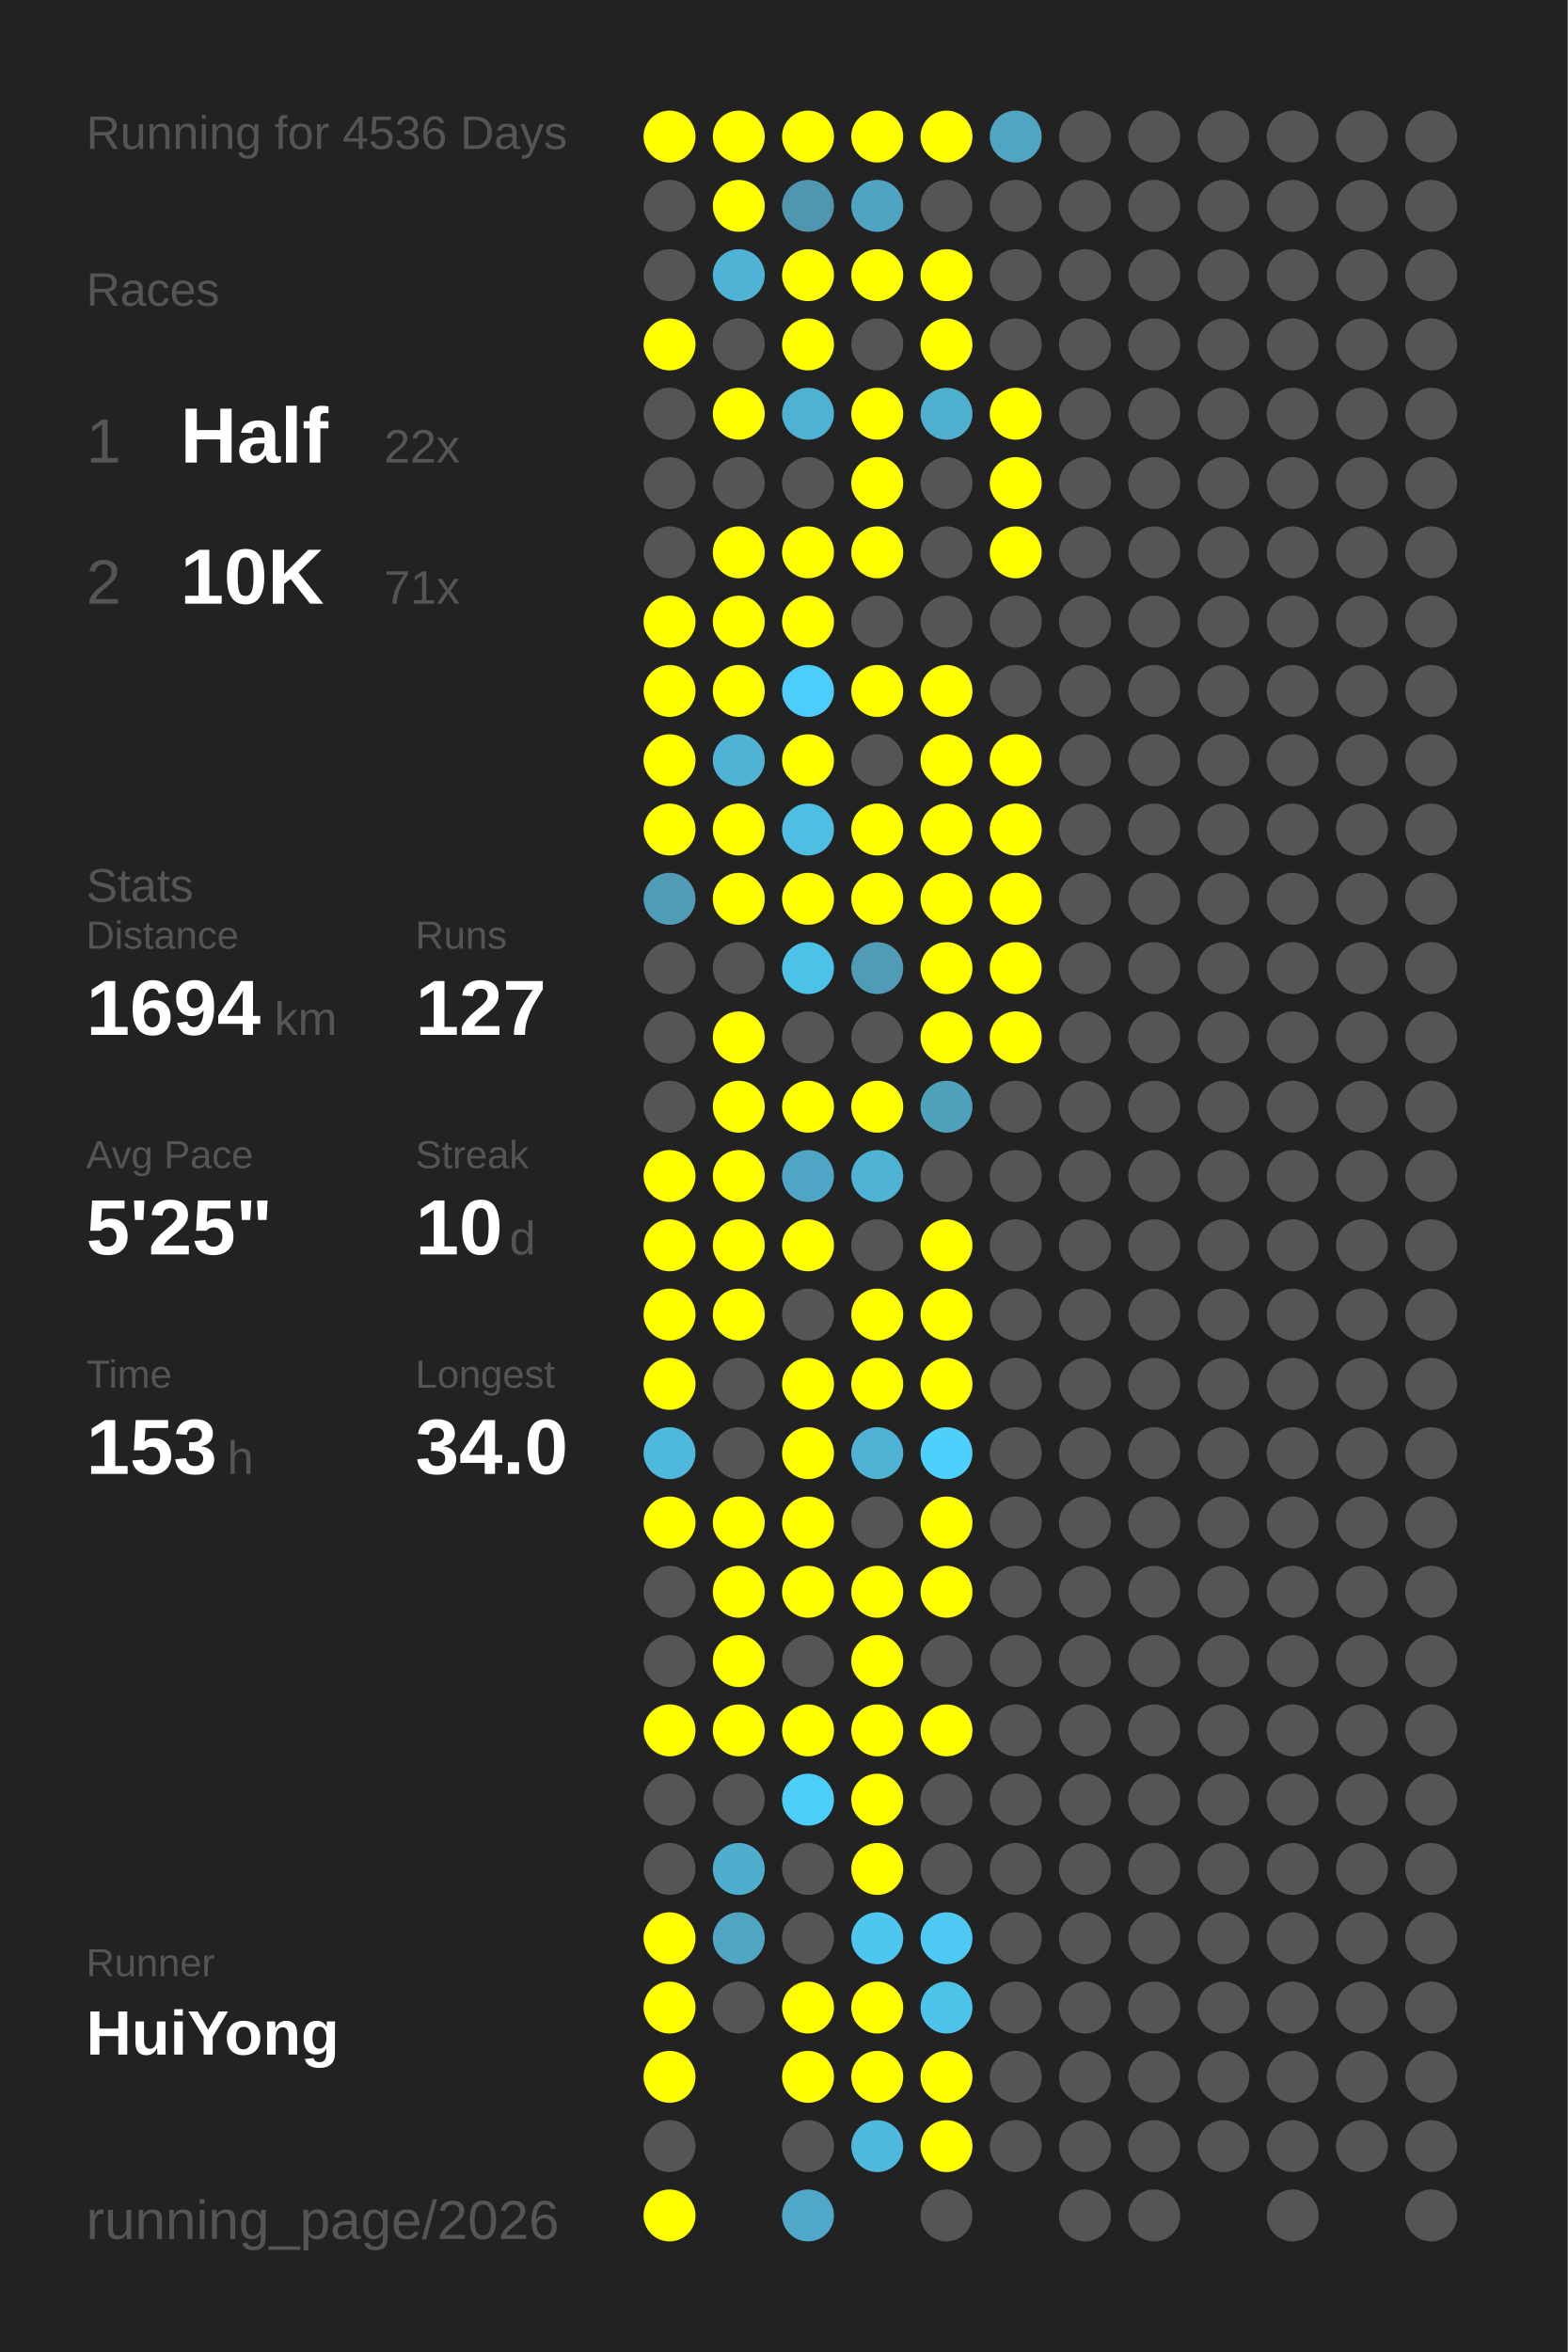
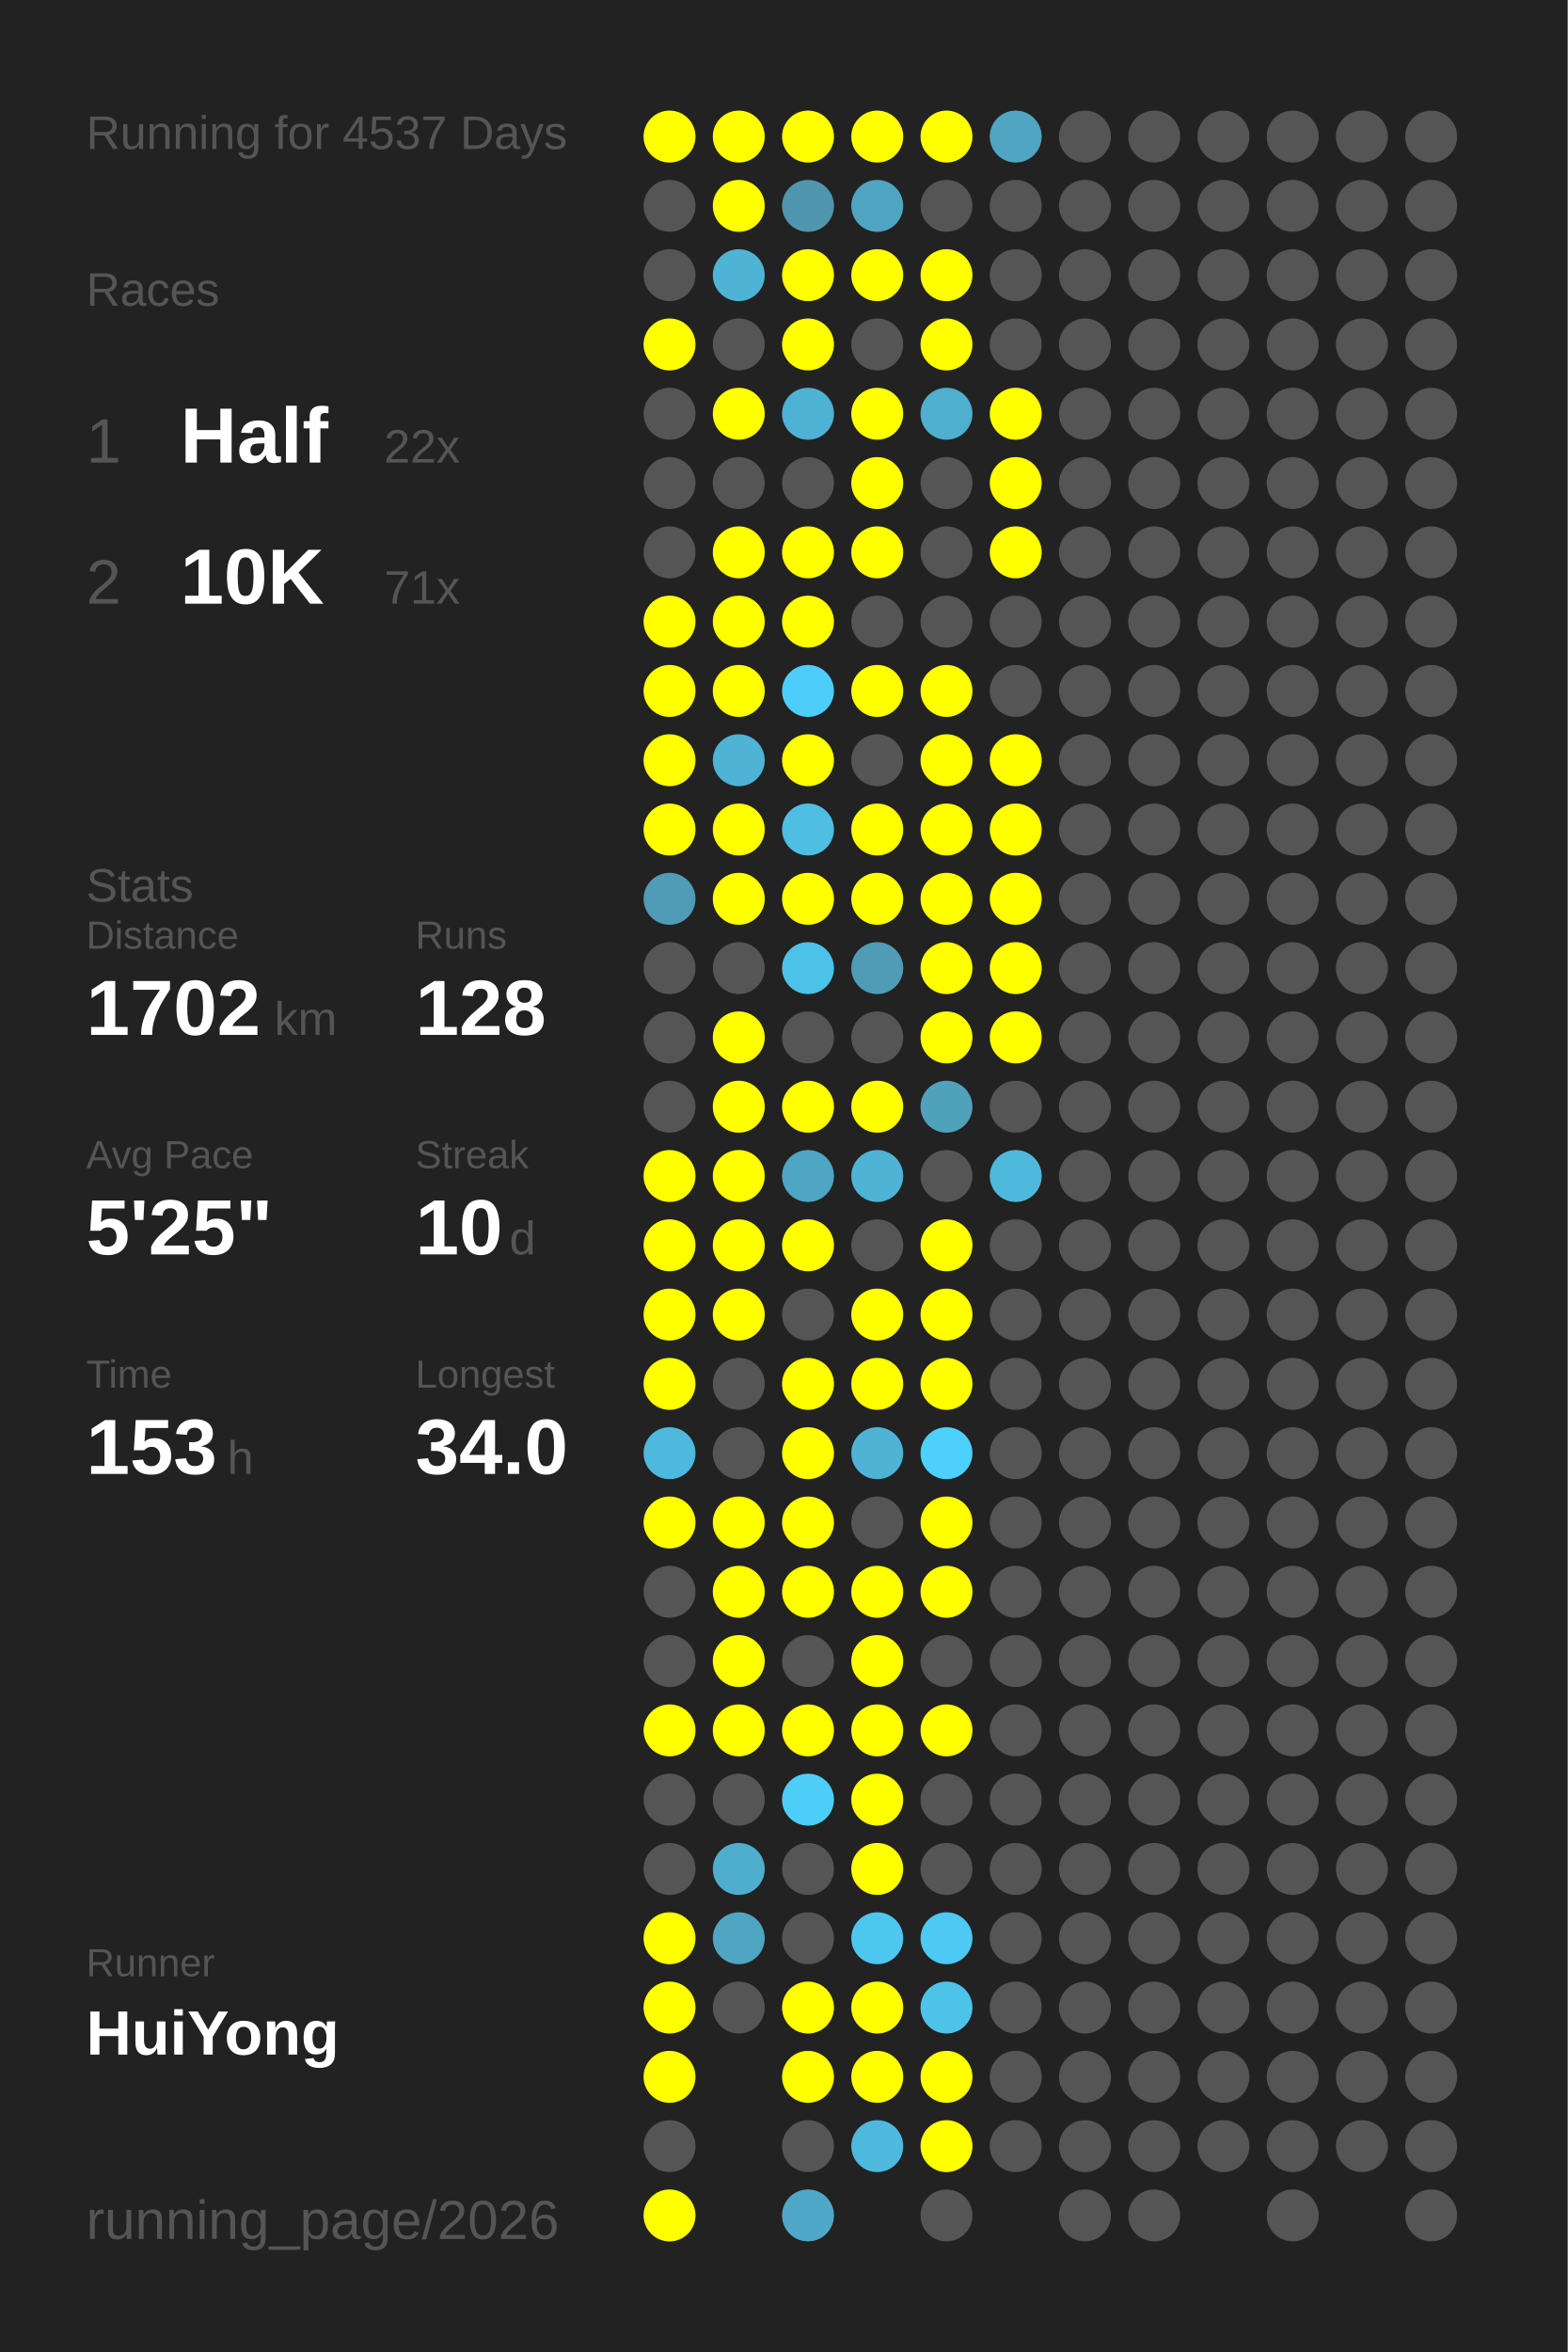
<svg xmlns="http://www.w3.org/2000/svg" baseProfile="full" height="300mm" version="1.1" viewBox="0,0,200,300" width="200mm">
  <defs />
  <rect fill="#222222" height="300" width="200" x="0" y="0" />
-   <text fill="#555555" style="font-size:6px; font-family:Arial;" x="11" y="19">Running for 4536 Days</text>
+   <text fill="#555555" style="font-size:6px; font-family:Arial;" x="11" y="19">Running for 4537 Days</text>
  <text fill="#555555" style="font-size:6px; font-family:Arial;" x="11" y="39">Races</text>
  <text fill="#555555" style="font-size:8px; font-family:Arial;" x="11" y="59">1</text>
  <text fill="#FFFFFF" style="font-size:10px; font-family:Arial; font-weight:bold;" x="23" y="59">Half</text>
  <text fill="#555555" style="font-size:6px; font-family:Arial;" x="49" y="59">22x</text>
  <text fill="#555555" style="font-size:8px; font-family:Arial;" x="11" y="77">2</text>
  <text fill="#FFFFFF" style="font-size:10px; font-family:Arial; font-weight:bold;" x="23" y="77">10K</text>
  <text fill="#555555" style="font-size:6px; font-family:Arial;" x="49" y="77">71x</text>
  <text fill="#555555" style="font-size:6px; font-family:Arial;" x="11" y="115">Stats</text>
  <text fill="#555555" style="font-size:5px; font-family:Arial;" x="11" y="121">Distance</text>
-   <text fill="#FFFFFF" style="font-size:10px; font-family:Arial; font-weight:bold;" x="11" y="132">1694</text>
+   <text fill="#FFFFFF" style="font-size:10px; font-family:Arial; font-weight:bold;" x="11" y="132">1702</text>
  <text fill="#555555" style="font-size:6px; font-family:Arial;" x="35" y="132">km</text>
  <text fill="#555555" style="font-size:5px; font-family:Arial;" x="53" y="121">Runs</text>
-   <text fill="#FFFFFF" style="font-size:10px; font-family:Arial; font-weight:bold;" x="53" y="132">127</text>
+   <text fill="#FFFFFF" style="font-size:10px; font-family:Arial; font-weight:bold;" x="53" y="132">128</text>
  <text fill="#555555" style="font-size:5px; font-family:Arial;" x="11" y="149">Avg Pace</text>
  <text fill="#FFFFFF" style="font-size:10px; font-family:Arial; font-weight:bold;" x="11" y="160">5'25"</text>
  <text fill="#555555" style="font-size:5px; font-family:Arial;" x="53" y="149">Streak</text>
  <text fill="#FFFFFF" style="font-size:10px; font-family:Arial; font-weight:bold;" x="53" y="160">10</text>
  <text fill="#555555" style="font-size:6px; font-family:Arial;" x="65" y="160">d</text>
  <text fill="#555555" style="font-size:5px; font-family:Arial;" x="11" y="177">Time</text>
  <text fill="#FFFFFF" style="font-size:10px; font-family:Arial; font-weight:bold;" x="11" y="188">153</text>
  <text fill="#555555" style="font-size:6px; font-family:Arial;" x="29" y="188">h</text>
  <text fill="#555555" style="font-size:5px; font-family:Arial;" x="53" y="177">Longest</text>
  <text fill="#FFFFFF" style="font-size:10px; font-family:Arial; font-weight:bold;" x="53" y="188">34.0</text>
  <text fill="#555555" style="font-size:5px; font-family:Arial;" x="11" y="252.065">Runner</text>
  <text fill="#FFFFFF" style="font-size:8px; font-family:Arial; font-weight:bold;" x="11" y="262.065">HuiYong</text>
  <text fill="#555555" style="font-size:7px; font-family:Arial;" x="11" y="285.581">running_page/2026</text>
  <circle cx="85.417" cy="17.419" fill="#FFFF00" r="3.312" />
  <circle cx="85.417" cy="26.258" fill="#555555" r="3.312" />
  <circle cx="85.417" cy="35.097" fill="#555555" r="3.312" />
  <circle cx="85.417" cy="43.935" fill="#FFFF00" r="3.312" />
  <circle cx="85.417" cy="52.774" fill="#555555" r="3.312" />
  <circle cx="85.417" cy="61.613" fill="#555555" r="3.312" />
  <circle cx="85.417" cy="70.452" fill="#555555" r="3.312" />
  <circle cx="85.417" cy="79.29" fill="#FFFF00" r="3.312" />
  <circle cx="85.417" cy="88.129" fill="#FFFF00" r="3.312" />
  <circle cx="85.417" cy="96.968" fill="#FFFF00" r="3.312" />
  <circle cx="85.417" cy="105.806" fill="#FFFF00" r="3.312" />
  <circle cx="85.417" cy="114.645" fill="#509bb5" r="3.312" />
  <circle cx="85.417" cy="123.484" fill="#555555" r="3.312" />
  <circle cx="85.417" cy="132.323" fill="#555555" r="3.312" />
  <circle cx="85.417" cy="141.161" fill="#555555" r="3.312" />
  <circle cx="85.417" cy="150" fill="#FFFF00" r="3.312" />
  <circle cx="85.417" cy="158.839" fill="#FFFF00" r="3.312" />
  <circle cx="85.417" cy="167.677" fill="#FFFF00" r="3.312" />
  <circle cx="85.417" cy="176.516" fill="#FFFF00" r="3.312" />
  <circle cx="85.417" cy="185.355" fill="#4eb9dd" r="3.312" />
  <circle cx="85.417" cy="194.194" fill="#FFFF00" r="3.312" />
  <circle cx="85.417" cy="203.032" fill="#555555" r="3.312" />
  <circle cx="85.417" cy="211.871" fill="#555555" r="3.312" />
  <circle cx="85.417" cy="220.71" fill="#FFFF00" r="3.312" />
  <circle cx="85.417" cy="229.548" fill="#555555" r="3.312" />
  <circle cx="85.417" cy="238.387" fill="#555555" r="3.312" />
  <circle cx="85.417" cy="247.226" fill="#FFFF00" r="3.312" />
  <circle cx="85.417" cy="256.065" fill="#FFFF00" r="3.312" />
  <circle cx="85.417" cy="264.903" fill="#FFFF00" r="3.312" />
  <circle cx="85.417" cy="273.742" fill="#555555" r="3.312" />
  <circle cx="85.417" cy="282.581" fill="#FFFF00" r="3.312" />
  <circle cx="94.25" cy="17.419" fill="#FFFF00" r="3.312" />
  <circle cx="94.25" cy="26.258" fill="#FFFF00" r="3.312" />
  <circle cx="94.25" cy="35.097" fill="#4eb3d4" r="3.312" />
  <circle cx="94.25" cy="43.935" fill="#555555" r="3.312" />
  <circle cx="94.25" cy="52.774" fill="#FFFF00" r="3.312" />
  <circle cx="94.25" cy="61.613" fill="#555555" r="3.312" />
  <circle cx="94.25" cy="70.452" fill="#FFFF00" r="3.312" />
  <circle cx="94.25" cy="79.29" fill="#FFFF00" r="3.312" />
  <circle cx="94.25" cy="88.129" fill="#FFFF00" r="3.312" />
  <circle cx="94.25" cy="96.968" fill="#4eb3d4" r="3.312" />
  <circle cx="94.25" cy="105.806" fill="#FFFF00" r="3.312" />
  <circle cx="94.25" cy="114.645" fill="#FFFF00" r="3.312" />
  <circle cx="94.25" cy="123.484" fill="#555555" r="3.312" />
  <circle cx="94.25" cy="132.323" fill="#FFFF00" r="3.312" />
  <circle cx="94.25" cy="141.161" fill="#FFFF00" r="3.312" />
  <circle cx="94.25" cy="150" fill="#FFFF00" r="3.312" />
  <circle cx="94.25" cy="158.839" fill="#FFFF00" r="3.312" />
  <circle cx="94.25" cy="167.677" fill="#FFFF00" r="3.312" />
  <circle cx="94.25" cy="176.516" fill="#555555" r="3.312" />
  <circle cx="94.25" cy="185.355" fill="#555555" r="3.312" />
  <circle cx="94.25" cy="194.194" fill="#FFFF00" r="3.312" />
  <circle cx="94.25" cy="203.032" fill="#FFFF00" r="3.312" />
  <circle cx="94.25" cy="211.871" fill="#FFFF00" r="3.312" />
  <circle cx="94.25" cy="220.71" fill="#FFFF00" r="3.312" />
  <circle cx="94.25" cy="229.548" fill="#555555" r="3.312" />
  <circle cx="94.25" cy="238.387" fill="#4faece" r="3.312" />
  <circle cx="94.25" cy="247.226" fill="#4fa5c2" r="3.312" />
  <circle cx="94.25" cy="256.065" fill="#555555" r="3.312" />
  <circle cx="103.083" cy="17.419" fill="#FFFF00" r="3.312" />
  <circle cx="103.083" cy="26.258" fill="#5096ae" r="3.312" />
  <circle cx="103.083" cy="35.097" fill="#FFFF00" r="3.312" />
  <circle cx="103.083" cy="43.935" fill="#FFFF00" r="3.312" />
  <circle cx="103.083" cy="52.774" fill="#4eb2d4" r="3.312" />
  <circle cx="103.083" cy="61.613" fill="#555555" r="3.312" />
  <circle cx="103.083" cy="70.452" fill="#FFFF00" r="3.312" />
  <circle cx="103.083" cy="79.29" fill="#FFFF00" r="3.312" />
  <circle cx="103.083" cy="88.129" fill="#4dcefa" r="3.312" />
  <circle cx="103.083" cy="96.968" fill="#FFFF00" r="3.312" />
  <circle cx="103.083" cy="105.806" fill="#4ebee3" r="3.312" />
  <circle cx="103.083" cy="114.645" fill="#FFFF00" r="3.312" />
  <circle cx="103.083" cy="123.484" fill="#4dc2e9" r="3.312" />
  <circle cx="103.083" cy="132.323" fill="#555555" r="3.312" />
  <circle cx="103.083" cy="141.161" fill="#FFFF00" r="3.312" />
  <circle cx="103.083" cy="150" fill="#4fa6c4" r="3.312" />
  <circle cx="103.083" cy="158.839" fill="#FFFF00" r="3.312" />
  <circle cx="103.083" cy="167.677" fill="#555555" r="3.312" />
  <circle cx="103.083" cy="176.516" fill="#FFFF00" r="3.312" />
  <circle cx="103.083" cy="185.355" fill="#FFFF00" r="3.312" />
  <circle cx="103.083" cy="194.194" fill="#FFFF00" r="3.312" />
  <circle cx="103.083" cy="203.032" fill="#FFFF00" r="3.312" />
  <circle cx="103.083" cy="211.871" fill="#555555" r="3.312" />
  <circle cx="103.083" cy="220.71" fill="#FFFF00" r="3.312" />
  <circle cx="103.083" cy="229.548" fill="#4dcef9" r="3.312" />
  <circle cx="103.083" cy="238.387" fill="#555555" r="3.312" />
  <circle cx="103.083" cy="247.226" fill="#555555" r="3.312" />
  <circle cx="103.083" cy="256.065" fill="#FFFF00" r="3.312" />
  <circle cx="103.083" cy="264.903" fill="#FFFF00" r="3.312" />
  <circle cx="103.083" cy="273.742" fill="#555555" r="3.312" />
  <circle cx="103.083" cy="282.581" fill="#4fa8c7" r="3.312" />
  <circle cx="111.917" cy="17.419" fill="#FFFF00" r="3.312" />
  <circle cx="111.917" cy="26.258" fill="#4fa5c1" r="3.312" />
  <circle cx="111.917" cy="35.097" fill="#FFFF00" r="3.312" />
  <circle cx="111.917" cy="43.935" fill="#555555" r="3.312" />
  <circle cx="111.917" cy="52.774" fill="#FFFF00" r="3.312" />
  <circle cx="111.917" cy="61.613" fill="#FFFF00" r="3.312" />
  <circle cx="111.917" cy="70.452" fill="#FFFF00" r="3.312" />
  <circle cx="111.917" cy="79.29" fill="#555555" r="3.312" />
  <circle cx="111.917" cy="88.129" fill="#FFFF00" r="3.312" />
  <circle cx="111.917" cy="96.968" fill="#555555" r="3.312" />
  <circle cx="111.917" cy="105.806" fill="#FFFF00" r="3.312" />
  <circle cx="111.917" cy="114.645" fill="#FFFF00" r="3.312" />
  <circle cx="111.917" cy="123.484" fill="#509cb6" r="3.312" />
  <circle cx="111.917" cy="132.323" fill="#555555" r="3.312" />
  <circle cx="111.917" cy="141.161" fill="#FFFF00" r="3.312" />
  <circle cx="111.917" cy="150" fill="#4eb3d4" r="3.312" />
  <circle cx="111.917" cy="158.839" fill="#555555" r="3.312" />
  <circle cx="111.917" cy="167.677" fill="#FFFF00" r="3.312" />
  <circle cx="111.917" cy="176.516" fill="#FFFF00" r="3.312" />
  <circle cx="111.917" cy="185.355" fill="#4eb3d5" r="3.312" />
  <circle cx="111.917" cy="194.194" fill="#555555" r="3.312" />
  <circle cx="111.917" cy="203.032" fill="#FFFF00" r="3.312" />
  <circle cx="111.917" cy="211.871" fill="#FFFF00" r="3.312" />
  <circle cx="111.917" cy="220.71" fill="#FFFF00" r="3.312" />
  <circle cx="111.917" cy="229.548" fill="#FFFF00" r="3.312" />
  <circle cx="111.917" cy="238.387" fill="#FFFF00" r="3.312" />
  <circle cx="111.917" cy="247.226" fill="#4dc7f0" r="3.312" />
  <circle cx="111.917" cy="256.065" fill="#FFFF00" r="3.312" />
  <circle cx="111.917" cy="264.903" fill="#FFFF00" r="3.312" />
  <circle cx="111.917" cy="273.742" fill="#4eb9dd" r="3.312" />
  <circle cx="120.75" cy="17.419" fill="#FFFF00" r="3.312" />
  <circle cx="120.75" cy="26.258" fill="#555555" r="3.312" />
  <circle cx="120.75" cy="35.097" fill="#FFFF00" r="3.312" />
  <circle cx="120.75" cy="43.935" fill="#FFFF00" r="3.312" />
  <circle cx="120.75" cy="52.774" fill="#4fafcf" r="3.312" />
  <circle cx="120.75" cy="61.613" fill="#555555" r="3.312" />
  <circle cx="120.75" cy="70.452" fill="#555555" r="3.312" />
  <circle cx="120.75" cy="79.29" fill="#555555" r="3.312" />
  <circle cx="120.75" cy="88.129" fill="#FFFF00" r="3.312" />
  <circle cx="120.75" cy="96.968" fill="#FFFF00" r="3.312" />
  <circle cx="120.75" cy="105.806" fill="#FFFF00" r="3.312" />
  <circle cx="120.75" cy="114.645" fill="#FFFF00" r="3.312" />
  <circle cx="120.75" cy="123.484" fill="#FFFF00" r="3.312" />
  <circle cx="120.75" cy="132.323" fill="#FFFF00" r="3.312" />
  <circle cx="120.75" cy="141.161" fill="#50a1bc" r="3.312" />
  <circle cx="120.75" cy="150" fill="#555555" r="3.312" />
  <circle cx="120.75" cy="158.839" fill="#FFFF00" r="3.312" />
  <circle cx="120.75" cy="167.677" fill="#FFFF00" r="3.312" />
  <circle cx="120.75" cy="176.516" fill="#FFFF00" r="3.312" />
  <circle cx="120.75" cy="185.355" fill="#4dd0fc" r="3.312" />
  <circle cx="120.75" cy="194.194" fill="#FFFF00" r="3.312" />
  <circle cx="120.75" cy="203.032" fill="#FFFF00" r="3.312" />
  <circle cx="120.75" cy="211.871" fill="#555555" r="3.312" />
  <circle cx="120.75" cy="220.71" fill="#FFFF00" r="3.312" />
  <circle cx="120.75" cy="229.548" fill="#555555" r="3.312" />
  <circle cx="120.75" cy="238.387" fill="#555555" r="3.312" />
  <circle cx="120.75" cy="247.226" fill="#4dc9f3" r="3.312" />
  <circle cx="120.75" cy="256.065" fill="#4dc3ea" r="3.312" />
  <circle cx="120.75" cy="264.903" fill="#FFFF00" r="3.312" />
  <circle cx="120.75" cy="273.742" fill="#FFFF00" r="3.312" />
  <circle cx="120.75" cy="282.581" fill="#555555" r="3.312" />
  <circle cx="129.583" cy="17.419" fill="#4fa5c2" r="3.312" />
  <circle cx="129.583" cy="26.258" fill="#555555" r="3.312" />
  <circle cx="129.583" cy="35.097" fill="#555555" r="3.312" />
  <circle cx="129.583" cy="43.935" fill="#555555" r="3.312" />
  <circle cx="129.583" cy="52.774" fill="#FFFF00" r="3.312" />
  <circle cx="129.583" cy="61.613" fill="#FFFF00" r="3.312" />
  <circle cx="129.583" cy="70.452" fill="#FFFF00" r="3.312" />
  <circle cx="129.583" cy="79.29" fill="#555555" r="3.312" />
  <circle cx="129.583" cy="88.129" fill="#555555" r="3.312" />
  <circle cx="129.583" cy="96.968" fill="#FFFF00" r="3.312" />
  <circle cx="129.583" cy="105.806" fill="#FFFF00" r="3.312" />
  <circle cx="129.583" cy="114.645" fill="#FFFF00" r="3.312" />
  <circle cx="129.583" cy="123.484" fill="#FFFF00" r="3.312" />
  <circle cx="129.583" cy="132.323" fill="#FFFF00" r="3.312" />
  <circle cx="129.583" cy="141.161" fill="#555555" r="3.312" />
-   <circle cx="129.583" cy="150" fill="#555555" r="3.312" />
+   <circle cx="129.583" cy="150" fill="#4eb9dd" r="3.312" />
  <circle cx="129.583" cy="158.839" fill="#555555" r="3.312" />
  <circle cx="129.583" cy="167.677" fill="#555555" r="3.312" />
  <circle cx="129.583" cy="176.516" fill="#555555" r="3.312" />
  <circle cx="129.583" cy="185.355" fill="#555555" r="3.312" />
  <circle cx="129.583" cy="194.194" fill="#555555" r="3.312" />
  <circle cx="129.583" cy="203.032" fill="#555555" r="3.312" />
  <circle cx="129.583" cy="211.871" fill="#555555" r="3.312" />
  <circle cx="129.583" cy="220.71" fill="#555555" r="3.312" />
  <circle cx="129.583" cy="229.548" fill="#555555" r="3.312" />
  <circle cx="129.583" cy="238.387" fill="#555555" r="3.312" />
  <circle cx="129.583" cy="247.226" fill="#555555" r="3.312" />
  <circle cx="129.583" cy="256.065" fill="#555555" r="3.312" />
  <circle cx="129.583" cy="264.903" fill="#555555" r="3.312" />
  <circle cx="129.583" cy="273.742" fill="#555555" r="3.312" />
  <circle cx="138.417" cy="17.419" fill="#555555" r="3.312" />
  <circle cx="138.417" cy="26.258" fill="#555555" r="3.312" />
  <circle cx="138.417" cy="35.097" fill="#555555" r="3.312" />
  <circle cx="138.417" cy="43.935" fill="#555555" r="3.312" />
  <circle cx="138.417" cy="52.774" fill="#555555" r="3.312" />
  <circle cx="138.417" cy="61.613" fill="#555555" r="3.312" />
  <circle cx="138.417" cy="70.452" fill="#555555" r="3.312" />
  <circle cx="138.417" cy="79.29" fill="#555555" r="3.312" />
  <circle cx="138.417" cy="88.129" fill="#555555" r="3.312" />
  <circle cx="138.417" cy="96.968" fill="#555555" r="3.312" />
  <circle cx="138.417" cy="105.806" fill="#555555" r="3.312" />
  <circle cx="138.417" cy="114.645" fill="#555555" r="3.312" />
  <circle cx="138.417" cy="123.484" fill="#555555" r="3.312" />
  <circle cx="138.417" cy="132.323" fill="#555555" r="3.312" />
  <circle cx="138.417" cy="141.161" fill="#555555" r="3.312" />
  <circle cx="138.417" cy="150" fill="#555555" r="3.312" />
  <circle cx="138.417" cy="158.839" fill="#555555" r="3.312" />
  <circle cx="138.417" cy="167.677" fill="#555555" r="3.312" />
  <circle cx="138.417" cy="176.516" fill="#555555" r="3.312" />
  <circle cx="138.417" cy="185.355" fill="#555555" r="3.312" />
  <circle cx="138.417" cy="194.194" fill="#555555" r="3.312" />
  <circle cx="138.417" cy="203.032" fill="#555555" r="3.312" />
  <circle cx="138.417" cy="211.871" fill="#555555" r="3.312" />
  <circle cx="138.417" cy="220.71" fill="#555555" r="3.312" />
  <circle cx="138.417" cy="229.548" fill="#555555" r="3.312" />
  <circle cx="138.417" cy="238.387" fill="#555555" r="3.312" />
  <circle cx="138.417" cy="247.226" fill="#555555" r="3.312" />
  <circle cx="138.417" cy="256.065" fill="#555555" r="3.312" />
  <circle cx="138.417" cy="264.903" fill="#555555" r="3.312" />
  <circle cx="138.417" cy="273.742" fill="#555555" r="3.312" />
  <circle cx="138.417" cy="282.581" fill="#555555" r="3.312" />
  <circle cx="147.25" cy="17.419" fill="#555555" r="3.312" />
  <circle cx="147.25" cy="26.258" fill="#555555" r="3.312" />
  <circle cx="147.25" cy="35.097" fill="#555555" r="3.312" />
  <circle cx="147.25" cy="43.935" fill="#555555" r="3.312" />
  <circle cx="147.25" cy="52.774" fill="#555555" r="3.312" />
  <circle cx="147.25" cy="61.613" fill="#555555" r="3.312" />
  <circle cx="147.25" cy="70.452" fill="#555555" r="3.312" />
  <circle cx="147.25" cy="79.29" fill="#555555" r="3.312" />
  <circle cx="147.25" cy="88.129" fill="#555555" r="3.312" />
  <circle cx="147.25" cy="96.968" fill="#555555" r="3.312" />
  <circle cx="147.25" cy="105.806" fill="#555555" r="3.312" />
  <circle cx="147.25" cy="114.645" fill="#555555" r="3.312" />
  <circle cx="147.25" cy="123.484" fill="#555555" r="3.312" />
  <circle cx="147.25" cy="132.323" fill="#555555" r="3.312" />
  <circle cx="147.25" cy="141.161" fill="#555555" r="3.312" />
  <circle cx="147.25" cy="150" fill="#555555" r="3.312" />
  <circle cx="147.25" cy="158.839" fill="#555555" r="3.312" />
  <circle cx="147.25" cy="167.677" fill="#555555" r="3.312" />
  <circle cx="147.25" cy="176.516" fill="#555555" r="3.312" />
  <circle cx="147.25" cy="185.355" fill="#555555" r="3.312" />
  <circle cx="147.25" cy="194.194" fill="#555555" r="3.312" />
  <circle cx="147.25" cy="203.032" fill="#555555" r="3.312" />
  <circle cx="147.25" cy="211.871" fill="#555555" r="3.312" />
  <circle cx="147.25" cy="220.71" fill="#555555" r="3.312" />
  <circle cx="147.25" cy="229.548" fill="#555555" r="3.312" />
  <circle cx="147.25" cy="238.387" fill="#555555" r="3.312" />
  <circle cx="147.25" cy="247.226" fill="#555555" r="3.312" />
  <circle cx="147.25" cy="256.065" fill="#555555" r="3.312" />
  <circle cx="147.25" cy="264.903" fill="#555555" r="3.312" />
  <circle cx="147.25" cy="273.742" fill="#555555" r="3.312" />
  <circle cx="147.25" cy="282.581" fill="#555555" r="3.312" />
  <circle cx="156.083" cy="17.419" fill="#555555" r="3.312" />
  <circle cx="156.083" cy="26.258" fill="#555555" r="3.312" />
  <circle cx="156.083" cy="35.097" fill="#555555" r="3.312" />
  <circle cx="156.083" cy="43.935" fill="#555555" r="3.312" />
  <circle cx="156.083" cy="52.774" fill="#555555" r="3.312" />
  <circle cx="156.083" cy="61.613" fill="#555555" r="3.312" />
  <circle cx="156.083" cy="70.452" fill="#555555" r="3.312" />
  <circle cx="156.083" cy="79.29" fill="#555555" r="3.312" />
  <circle cx="156.083" cy="88.129" fill="#555555" r="3.312" />
  <circle cx="156.083" cy="96.968" fill="#555555" r="3.312" />
  <circle cx="156.083" cy="105.806" fill="#555555" r="3.312" />
  <circle cx="156.083" cy="114.645" fill="#555555" r="3.312" />
  <circle cx="156.083" cy="123.484" fill="#555555" r="3.312" />
  <circle cx="156.083" cy="132.323" fill="#555555" r="3.312" />
  <circle cx="156.083" cy="141.161" fill="#555555" r="3.312" />
  <circle cx="156.083" cy="150" fill="#555555" r="3.312" />
  <circle cx="156.083" cy="158.839" fill="#555555" r="3.312" />
  <circle cx="156.083" cy="167.677" fill="#555555" r="3.312" />
  <circle cx="156.083" cy="176.516" fill="#555555" r="3.312" />
  <circle cx="156.083" cy="185.355" fill="#555555" r="3.312" />
  <circle cx="156.083" cy="194.194" fill="#555555" r="3.312" />
  <circle cx="156.083" cy="203.032" fill="#555555" r="3.312" />
  <circle cx="156.083" cy="211.871" fill="#555555" r="3.312" />
  <circle cx="156.083" cy="220.71" fill="#555555" r="3.312" />
  <circle cx="156.083" cy="229.548" fill="#555555" r="3.312" />
  <circle cx="156.083" cy="238.387" fill="#555555" r="3.312" />
  <circle cx="156.083" cy="247.226" fill="#555555" r="3.312" />
  <circle cx="156.083" cy="256.065" fill="#555555" r="3.312" />
  <circle cx="156.083" cy="264.903" fill="#555555" r="3.312" />
  <circle cx="156.083" cy="273.742" fill="#555555" r="3.312" />
  <circle cx="164.917" cy="17.419" fill="#555555" r="3.312" />
  <circle cx="164.917" cy="26.258" fill="#555555" r="3.312" />
  <circle cx="164.917" cy="35.097" fill="#555555" r="3.312" />
  <circle cx="164.917" cy="43.935" fill="#555555" r="3.312" />
  <circle cx="164.917" cy="52.774" fill="#555555" r="3.312" />
  <circle cx="164.917" cy="61.613" fill="#555555" r="3.312" />
  <circle cx="164.917" cy="70.452" fill="#555555" r="3.312" />
  <circle cx="164.917" cy="79.29" fill="#555555" r="3.312" />
  <circle cx="164.917" cy="88.129" fill="#555555" r="3.312" />
  <circle cx="164.917" cy="96.968" fill="#555555" r="3.312" />
  <circle cx="164.917" cy="105.806" fill="#555555" r="3.312" />
  <circle cx="164.917" cy="114.645" fill="#555555" r="3.312" />
  <circle cx="164.917" cy="123.484" fill="#555555" r="3.312" />
  <circle cx="164.917" cy="132.323" fill="#555555" r="3.312" />
  <circle cx="164.917" cy="141.161" fill="#555555" r="3.312" />
  <circle cx="164.917" cy="150" fill="#555555" r="3.312" />
  <circle cx="164.917" cy="158.839" fill="#555555" r="3.312" />
  <circle cx="164.917" cy="167.677" fill="#555555" r="3.312" />
  <circle cx="164.917" cy="176.516" fill="#555555" r="3.312" />
  <circle cx="164.917" cy="185.355" fill="#555555" r="3.312" />
  <circle cx="164.917" cy="194.194" fill="#555555" r="3.312" />
  <circle cx="164.917" cy="203.032" fill="#555555" r="3.312" />
  <circle cx="164.917" cy="211.871" fill="#555555" r="3.312" />
  <circle cx="164.917" cy="220.71" fill="#555555" r="3.312" />
  <circle cx="164.917" cy="229.548" fill="#555555" r="3.312" />
  <circle cx="164.917" cy="238.387" fill="#555555" r="3.312" />
  <circle cx="164.917" cy="247.226" fill="#555555" r="3.312" />
  <circle cx="164.917" cy="256.065" fill="#555555" r="3.312" />
  <circle cx="164.917" cy="264.903" fill="#555555" r="3.312" />
  <circle cx="164.917" cy="273.742" fill="#555555" r="3.312" />
  <circle cx="164.917" cy="282.581" fill="#555555" r="3.312" />
  <circle cx="173.75" cy="17.419" fill="#555555" r="3.312" />
  <circle cx="173.75" cy="26.258" fill="#555555" r="3.312" />
  <circle cx="173.75" cy="35.097" fill="#555555" r="3.312" />
  <circle cx="173.75" cy="43.935" fill="#555555" r="3.312" />
  <circle cx="173.75" cy="52.774" fill="#555555" r="3.312" />
  <circle cx="173.75" cy="61.613" fill="#555555" r="3.312" />
  <circle cx="173.75" cy="70.452" fill="#555555" r="3.312" />
  <circle cx="173.75" cy="79.29" fill="#555555" r="3.312" />
  <circle cx="173.75" cy="88.129" fill="#555555" r="3.312" />
  <circle cx="173.75" cy="96.968" fill="#555555" r="3.312" />
  <circle cx="173.75" cy="105.806" fill="#555555" r="3.312" />
  <circle cx="173.75" cy="114.645" fill="#555555" r="3.312" />
  <circle cx="173.75" cy="123.484" fill="#555555" r="3.312" />
  <circle cx="173.75" cy="132.323" fill="#555555" r="3.312" />
  <circle cx="173.75" cy="141.161" fill="#555555" r="3.312" />
  <circle cx="173.75" cy="150" fill="#555555" r="3.312" />
  <circle cx="173.75" cy="158.839" fill="#555555" r="3.312" />
  <circle cx="173.75" cy="167.677" fill="#555555" r="3.312" />
  <circle cx="173.75" cy="176.516" fill="#555555" r="3.312" />
  <circle cx="173.75" cy="185.355" fill="#555555" r="3.312" />
  <circle cx="173.75" cy="194.194" fill="#555555" r="3.312" />
  <circle cx="173.75" cy="203.032" fill="#555555" r="3.312" />
  <circle cx="173.75" cy="211.871" fill="#555555" r="3.312" />
  <circle cx="173.75" cy="220.71" fill="#555555" r="3.312" />
  <circle cx="173.75" cy="229.548" fill="#555555" r="3.312" />
  <circle cx="173.75" cy="238.387" fill="#555555" r="3.312" />
  <circle cx="173.75" cy="247.226" fill="#555555" r="3.312" />
  <circle cx="173.75" cy="256.065" fill="#555555" r="3.312" />
  <circle cx="173.75" cy="264.903" fill="#555555" r="3.312" />
  <circle cx="173.75" cy="273.742" fill="#555555" r="3.312" />
  <circle cx="182.583" cy="17.419" fill="#555555" r="3.312" />
  <circle cx="182.583" cy="26.258" fill="#555555" r="3.312" />
  <circle cx="182.583" cy="35.097" fill="#555555" r="3.312" />
  <circle cx="182.583" cy="43.935" fill="#555555" r="3.312" />
  <circle cx="182.583" cy="52.774" fill="#555555" r="3.312" />
  <circle cx="182.583" cy="61.613" fill="#555555" r="3.312" />
  <circle cx="182.583" cy="70.452" fill="#555555" r="3.312" />
  <circle cx="182.583" cy="79.29" fill="#555555" r="3.312" />
  <circle cx="182.583" cy="88.129" fill="#555555" r="3.312" />
  <circle cx="182.583" cy="96.968" fill="#555555" r="3.312" />
  <circle cx="182.583" cy="105.806" fill="#555555" r="3.312" />
  <circle cx="182.583" cy="114.645" fill="#555555" r="3.312" />
  <circle cx="182.583" cy="123.484" fill="#555555" r="3.312" />
  <circle cx="182.583" cy="132.323" fill="#555555" r="3.312" />
  <circle cx="182.583" cy="141.161" fill="#555555" r="3.312" />
  <circle cx="182.583" cy="150" fill="#555555" r="3.312" />
  <circle cx="182.583" cy="158.839" fill="#555555" r="3.312" />
  <circle cx="182.583" cy="167.677" fill="#555555" r="3.312" />
  <circle cx="182.583" cy="176.516" fill="#555555" r="3.312" />
  <circle cx="182.583" cy="185.355" fill="#555555" r="3.312" />
  <circle cx="182.583" cy="194.194" fill="#555555" r="3.312" />
  <circle cx="182.583" cy="203.032" fill="#555555" r="3.312" />
  <circle cx="182.583" cy="211.871" fill="#555555" r="3.312" />
  <circle cx="182.583" cy="220.71" fill="#555555" r="3.312" />
  <circle cx="182.583" cy="229.548" fill="#555555" r="3.312" />
  <circle cx="182.583" cy="238.387" fill="#555555" r="3.312" />
  <circle cx="182.583" cy="247.226" fill="#555555" r="3.312" />
  <circle cx="182.583" cy="256.065" fill="#555555" r="3.312" />
  <circle cx="182.583" cy="264.903" fill="#555555" r="3.312" />
  <circle cx="182.583" cy="273.742" fill="#555555" r="3.312" />
  <circle cx="182.583" cy="282.581" fill="#555555" r="3.312" />
</svg>
